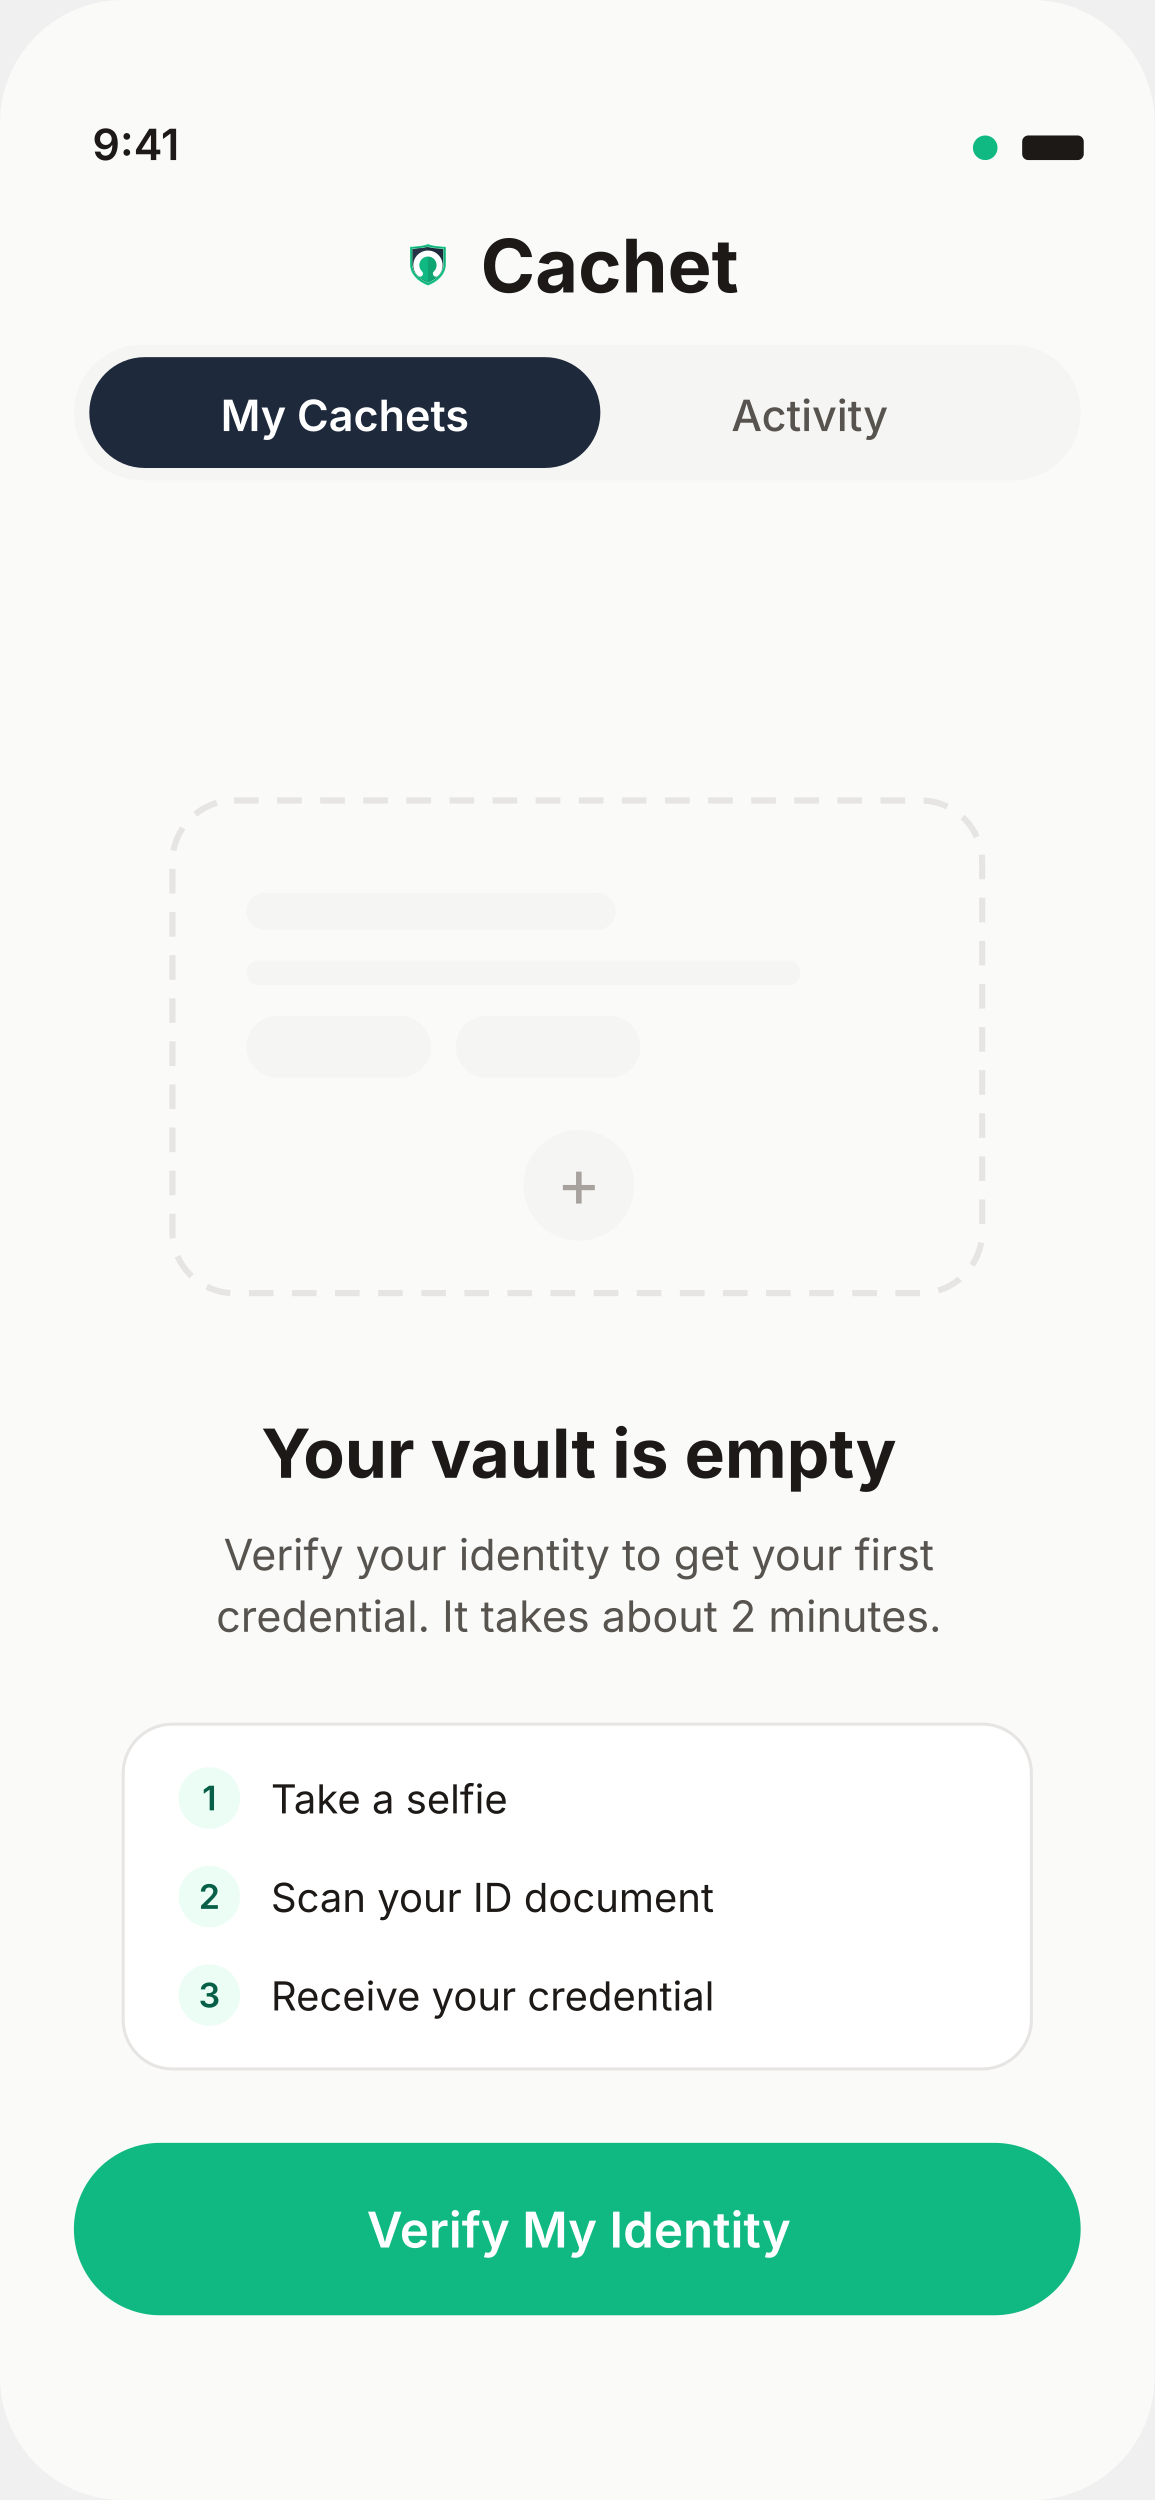
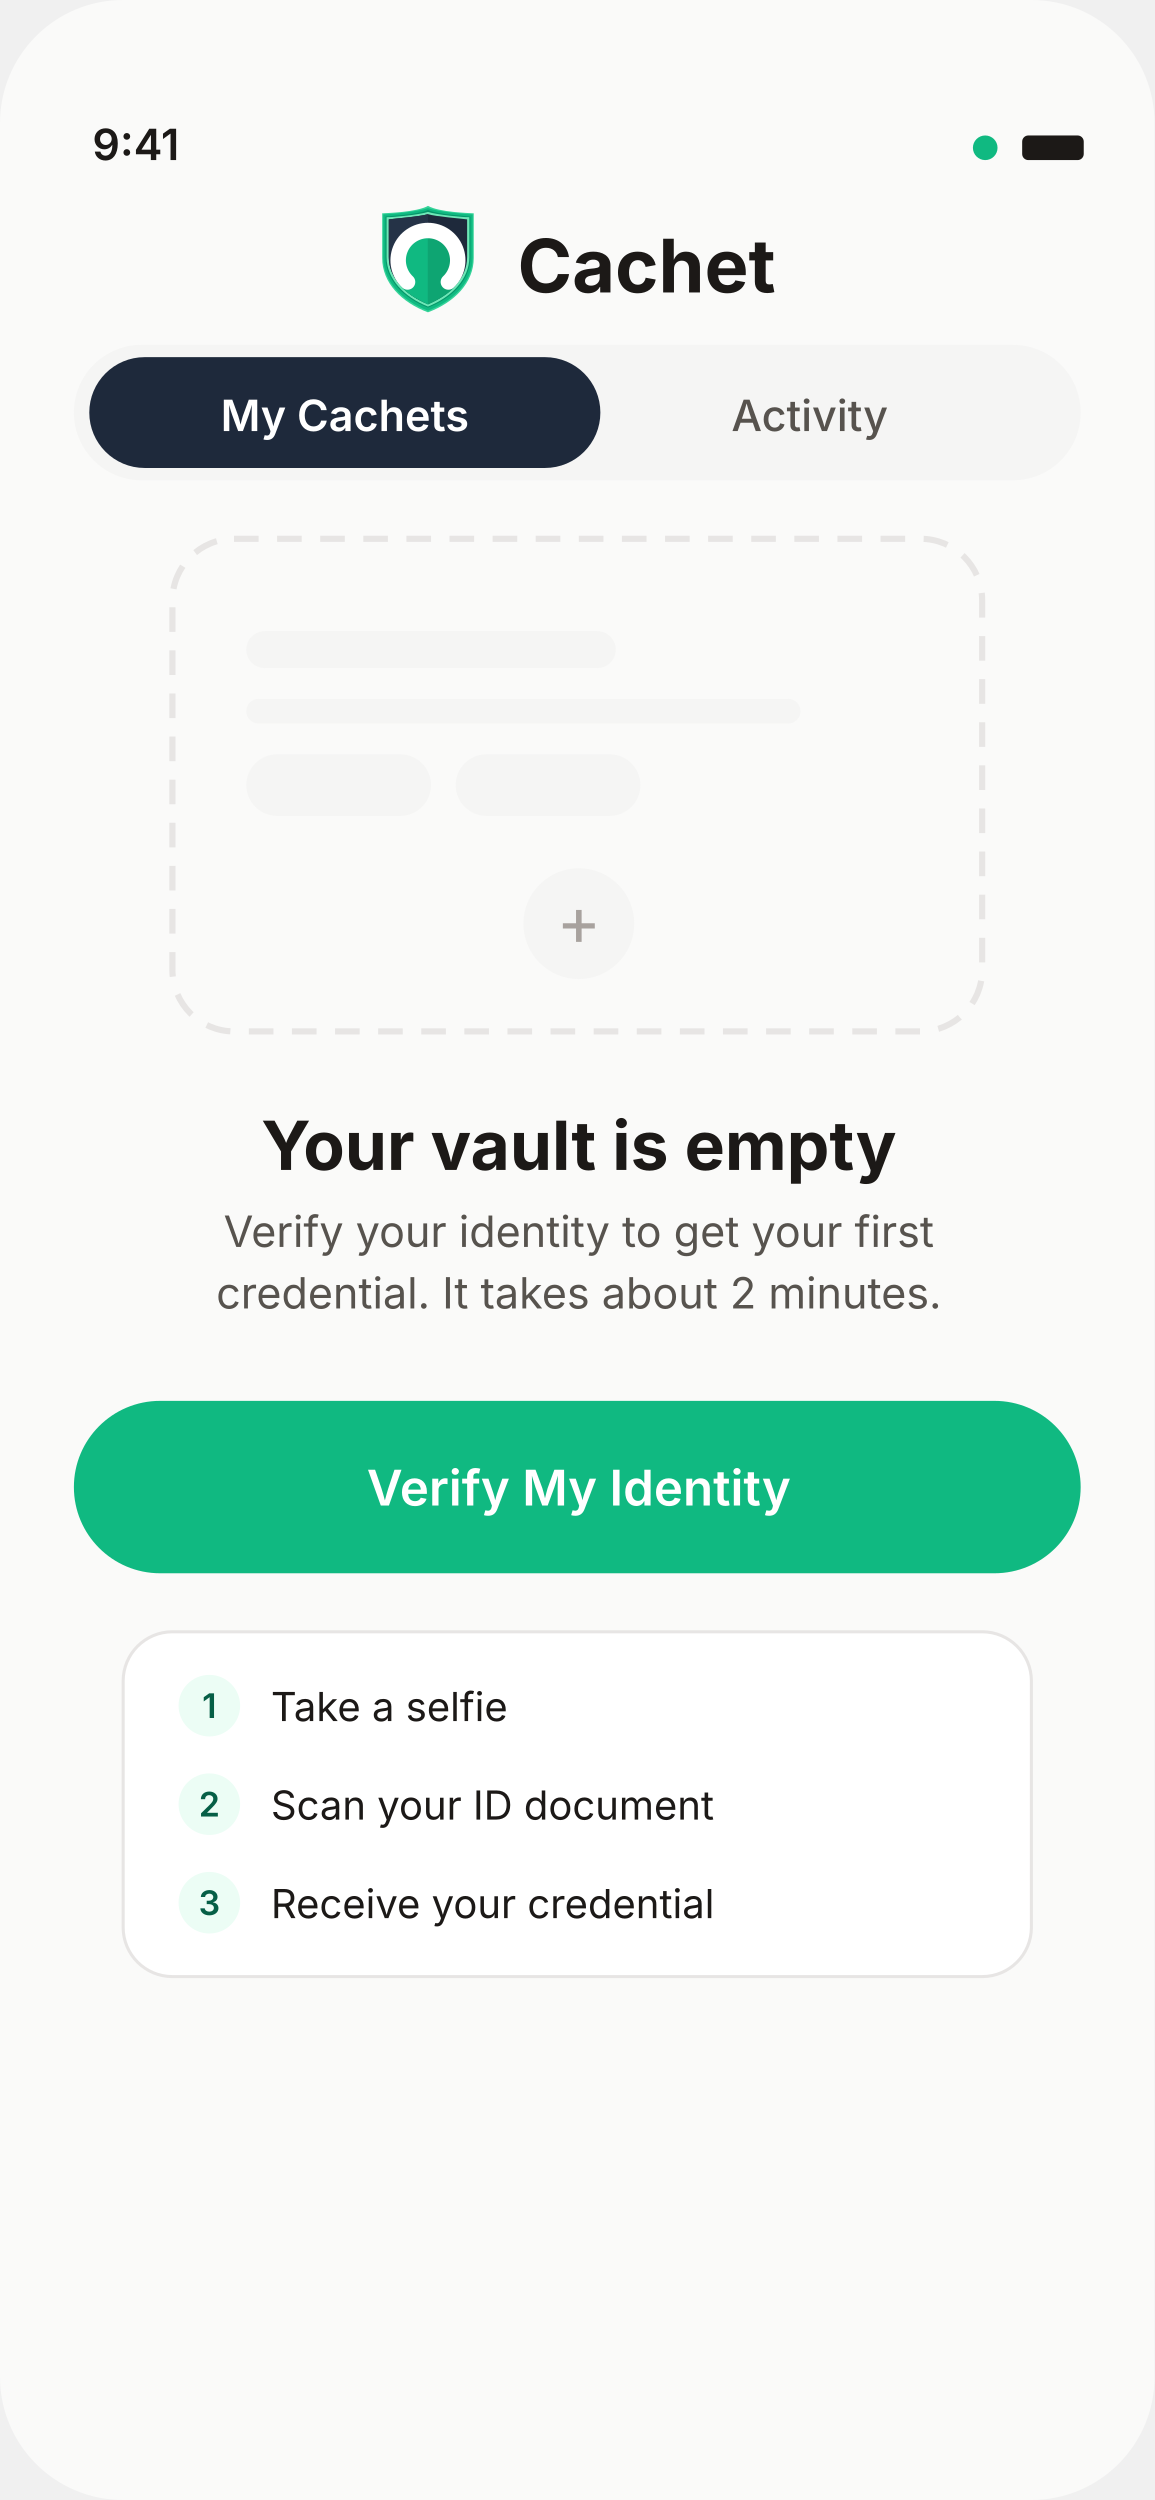
<svg xmlns="http://www.w3.org/2000/svg" viewBox="0 0 375 812" width="375" height="812">
  <defs>
    <symbol id="brand-shield" viewBox="0 0 400 480">
      <path d="M 200 32 C 240 55, 348 58, 366 59 V 221 C 366 311, 296 382, 200 418 C 104 382, 34 311, 34 221 V 59 C 52 58, 160 55, 200 32 Z" fill="#34D399" />
      <path d="M 200 40 C 238 54, 340 63, 362 63 V 219 C 362 307, 294 376, 200 412 C 106 376, 38 307, 38 219 V 63 C 60 63, 162 54, 200 40 Z" fill="#10B981" />
      <path d="M 200 47 C 234 63, 334 68, 354 71 V 218 C 354 301, 288 367, 200 401 C 112 367, 46 301, 46 218 V 71 C 66 68, 166 63, 200 47 Z" fill="#059669" />
      <path d="M 200 54 C 230 64, 328 74, 350 73 V 218 C 350 297, 286 363, 200 397 C 114 363, 50 297, 50 218 V 73 C 72 74, 170 64, 200 54 Z" fill="#6EE7B7" />
      <path d="M 200 62 C 228 71, 322 78, 342 81 V 218 C 342 294, 280 356, 200 388 C 120 356, 58 294, 58 218 V 81 C 78 78, 172 71, 200 62 Z" fill="#1E293B" />
      <path d="M 200 62 C 172 71, 78 78, 58 81 V 218 C 58 294, 120 356, 200 388 Z" fill="#253347" />
      <path d="M 200 131 C 280 131, 330 152, 326 257 C 324 320, 268 358, 200 390 Z" fill="#0EA572" />
      <path d="M 200 131 C 120 131, 70 152, 74 257 C 76 320, 132 358, 200 390 Z" fill="#10B981" />
      <path d="M 274 308 A 108 108 0 1 0 126 308" fill="none" stroke="white" stroke-width="56" stroke-linecap="round" />
    </symbol>
  </defs>
  <rect width="375" height="812" rx="40" fill="#FAFAF9" />
  <text x="30" y="52" font-family="Inter, sans-serif" font-size="14" font-weight="600" fill="#1C1917">9:41</text>
  <circle cx="320" cy="48" r="4" fill="#10B981" />
  <rect x="332" y="44" width="20" height="8" rx="2" fill="#1C1917" />
-   <use href="#brand-shield" x="132" y="78" width="14" height="17" />
-   <text x="198" y="95" text-anchor="middle" font-family="Inter, sans-serif" font-size="24" font-weight="700" fill="#1C1917">Cachet</text>
+   <use href="#brand-shield" x="121" y="64" width="36" height="43" />
+   <text x="210" y="95" text-anchor="middle" font-family="Inter, sans-serif" font-size="24" font-weight="700" fill="#1C1917">Cachet</text>
  <rect x="24" y="112" width="327" height="44" rx="22" fill="#F5F5F4" />
  <rect x="29" y="116" width="166" height="36" rx="18" fill="#1E293B" />
  <text x="112" y="140" text-anchor="middle" font-family="Inter, sans-serif" font-size="14" font-weight="600" fill="#FFFFFF">My Cachets</text>
  <text x="263" y="140" text-anchor="middle" font-family="Inter, sans-serif" font-size="14" font-weight="500" fill="#57534E">Activity</text>
-   <rect x="56" y="260" width="263" height="160" rx="20" fill="none" stroke="#E7E5E4" stroke-width="2" stroke-dasharray="8 6" />
-   <rect x="80" y="290" width="120" height="12" rx="6" fill="#F5F5F4" />
-   <rect x="80" y="312" width="180" height="8" rx="4" fill="#F5F5F4" />
-   <rect x="80" y="330" width="60" height="20" rx="10" fill="#F5F5F4" />
-   <rect x="148" y="330" width="60" height="20" rx="10" fill="#F5F5F4" />
-   <circle cx="188" cy="385" r="18" fill="#F5F5F4" />
-   <text x="188" y="392" text-anchor="middle" font-family="Inter, sans-serif" font-size="22" fill="#A8A29E">+</text>
-   <text x="188" y="480" text-anchor="middle" font-family="Inter, sans-serif" font-size="22" font-weight="700" fill="#1C1917">Your vault is empty</text>
-   <text x="188" y="510" text-anchor="middle" font-family="Inter, sans-serif" font-size="14" fill="#57534E">Verify your identity to get your first</text>
-   <text x="188" y="530" text-anchor="middle" font-family="Inter, sans-serif" font-size="14" fill="#57534E">credential. It takes about 2 minutes.</text>
-   <rect x="40" y="560" width="295" height="112" rx="16" fill="#FFFFFF" stroke="#E7E5E4" stroke-width="1" />
-   <text x="68" y="588" font-family="Inter, sans-serif" font-size="12" fill="#10B981">1</text>
-   <circle cx="68" cy="584" r="10" fill="#ECFDF5" />
-   <text x="68" y="588" text-anchor="middle" font-family="Inter, sans-serif" font-size="11" font-weight="600" fill="#065F46">1</text>
-   <text x="88" y="589" font-family="Inter, sans-serif" font-size="13" fill="#1C1917">Take a selfie</text>
-   <circle cx="68" cy="616" r="10" fill="#ECFDF5" />
-   <text x="68" y="620" text-anchor="middle" font-family="Inter, sans-serif" font-size="11" font-weight="600" fill="#065F46">2</text>
-   <text x="88" y="621" font-family="Inter, sans-serif" font-size="13" fill="#1C1917">Scan your ID document</text>
-   <circle cx="68" cy="648" r="10" fill="#ECFDF5" />
-   <text x="68" y="652" text-anchor="middle" font-family="Inter, sans-serif" font-size="11" font-weight="600" fill="#065F46">3</text>
-   <text x="88" y="653" font-family="Inter, sans-serif" font-size="13" fill="#1C1917">Receive your credential</text>
-   <rect x="24" y="696" width="327" height="56" rx="28" fill="#10B981" />
-   <text x="188" y="730" text-anchor="middle" font-family="Inter, sans-serif" font-size="16" font-weight="600" fill="#FFFFFF">Verify My Identity</text>
+   <rect x="56" y="175" width="263" height="160" rx="20" fill="none" stroke="#E7E5E4" stroke-width="2" stroke-dasharray="8 6" />
+   <rect x="80" y="205" width="120" height="12" rx="6" fill="#F5F5F4" />
+   <rect x="80" y="227" width="180" height="8" rx="4" fill="#F5F5F4" />
+   <rect x="80" y="245" width="60" height="20" rx="10" fill="#F5F5F4" />
+   <rect x="148" y="245" width="60" height="20" rx="10" fill="#F5F5F4" />
+   <circle cx="188" cy="300" r="18" fill="#F5F5F4" />
+   <text x="188" y="307" text-anchor="middle" font-family="Inter, sans-serif" font-size="22" fill="#A8A29E">+</text>
+   <text x="188" y="380" text-anchor="middle" font-family="Inter, sans-serif" font-size="22" font-weight="700" fill="#1C1917">Your vault is empty</text>
+   <text x="188" y="405" text-anchor="middle" font-family="Inter, sans-serif" font-size="14" fill="#57534E">Verify your identity to get your first</text>
+   <text x="188" y="425" text-anchor="middle" font-family="Inter, sans-serif" font-size="14" fill="#57534E">credential. It takes about 2 minutes.</text>
+   <rect x="24" y="455" width="327" height="56" rx="28" fill="#10B981" />
+   <text x="188" y="489" text-anchor="middle" font-family="Inter, sans-serif" font-size="16" font-weight="600" fill="#FFFFFF">Verify My Identity</text>
+   <rect x="40" y="530" width="295" height="112" rx="16" fill="#FFFFFF" stroke="#E7E5E4" stroke-width="1" />
+   <text x="68" y="558" font-family="Inter, sans-serif" font-size="12" fill="#10B981">1</text>
+   <circle cx="68" cy="554" r="10" fill="#ECFDF5" />
+   <text x="68" y="558" text-anchor="middle" font-family="Inter, sans-serif" font-size="11" font-weight="600" fill="#065F46">1</text>
+   <text x="88" y="559" font-family="Inter, sans-serif" font-size="13" fill="#1C1917">Take a selfie</text>
+   <circle cx="68" cy="586" r="10" fill="#ECFDF5" />
+   <text x="68" y="590" text-anchor="middle" font-family="Inter, sans-serif" font-size="11" font-weight="600" fill="#065F46">2</text>
+   <text x="88" y="591" font-family="Inter, sans-serif" font-size="13" fill="#1C1917">Scan your ID document</text>
+   <circle cx="68" cy="618" r="10" fill="#ECFDF5" />
+   <text x="68" y="622" text-anchor="middle" font-family="Inter, sans-serif" font-size="11" font-weight="600" fill="#065F46">3</text>
+   <text x="88" y="623" font-family="Inter, sans-serif" font-size="13" fill="#1C1917">Receive your credential</text>
</svg>
